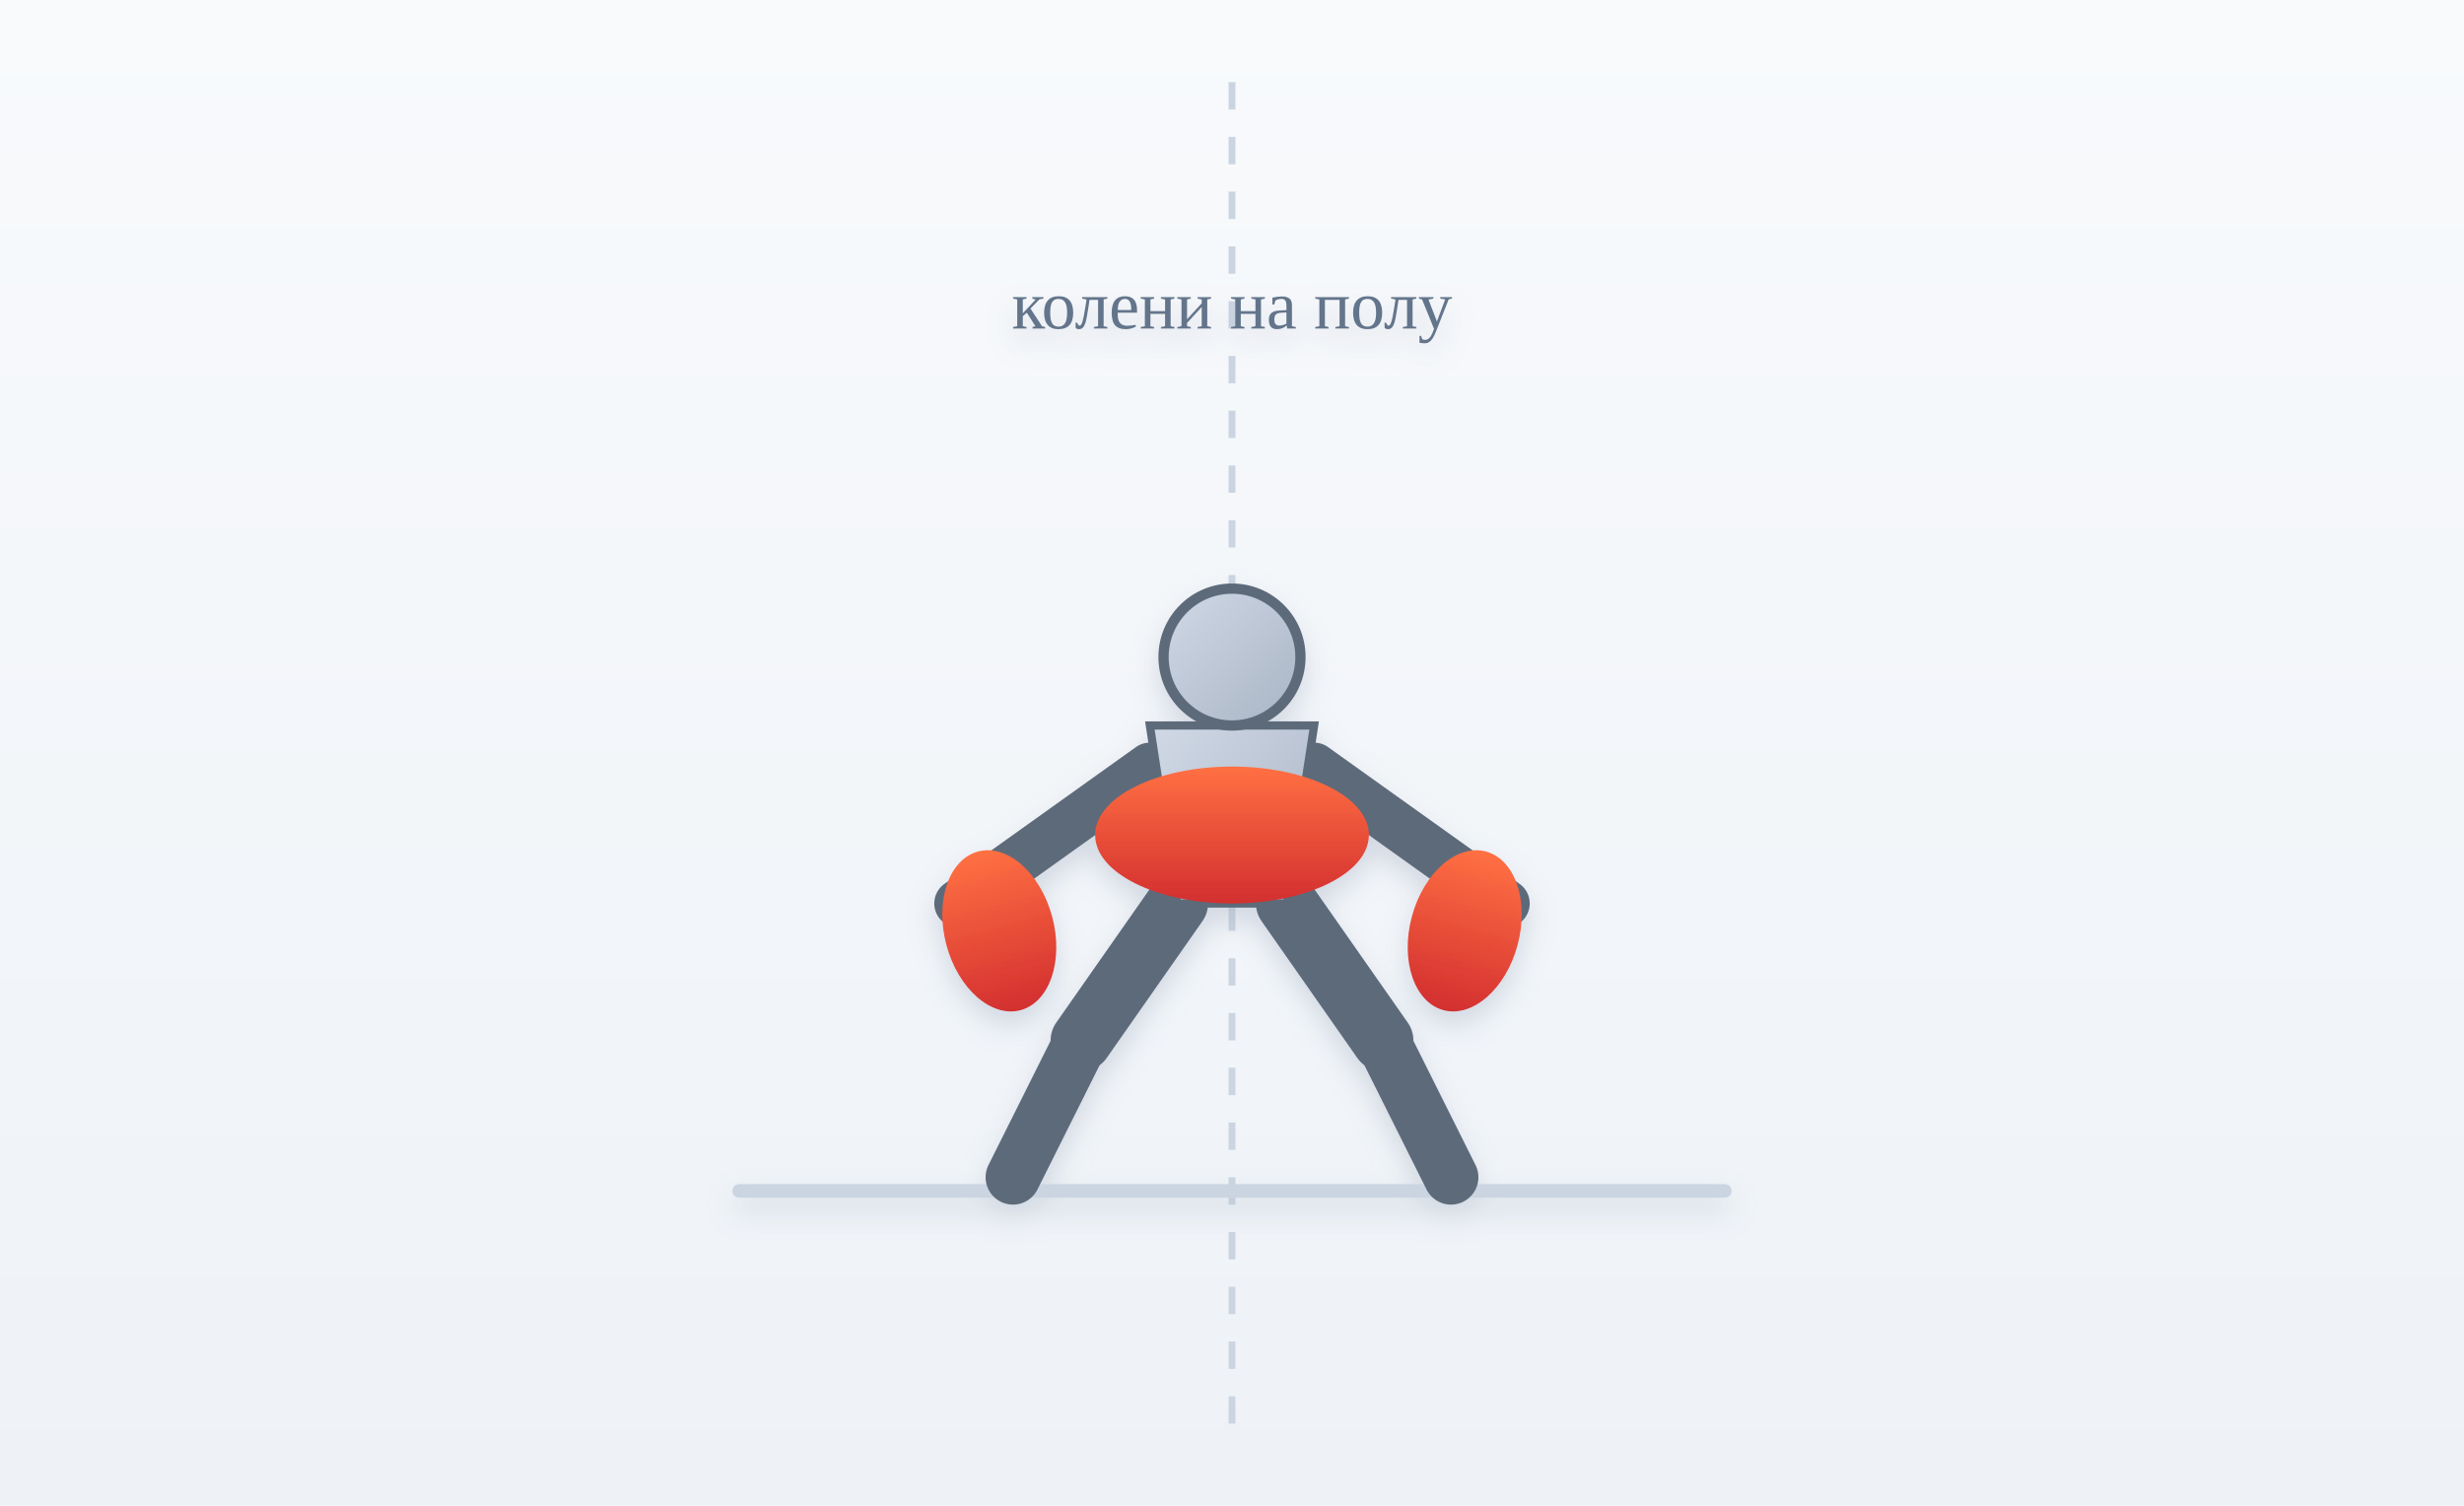
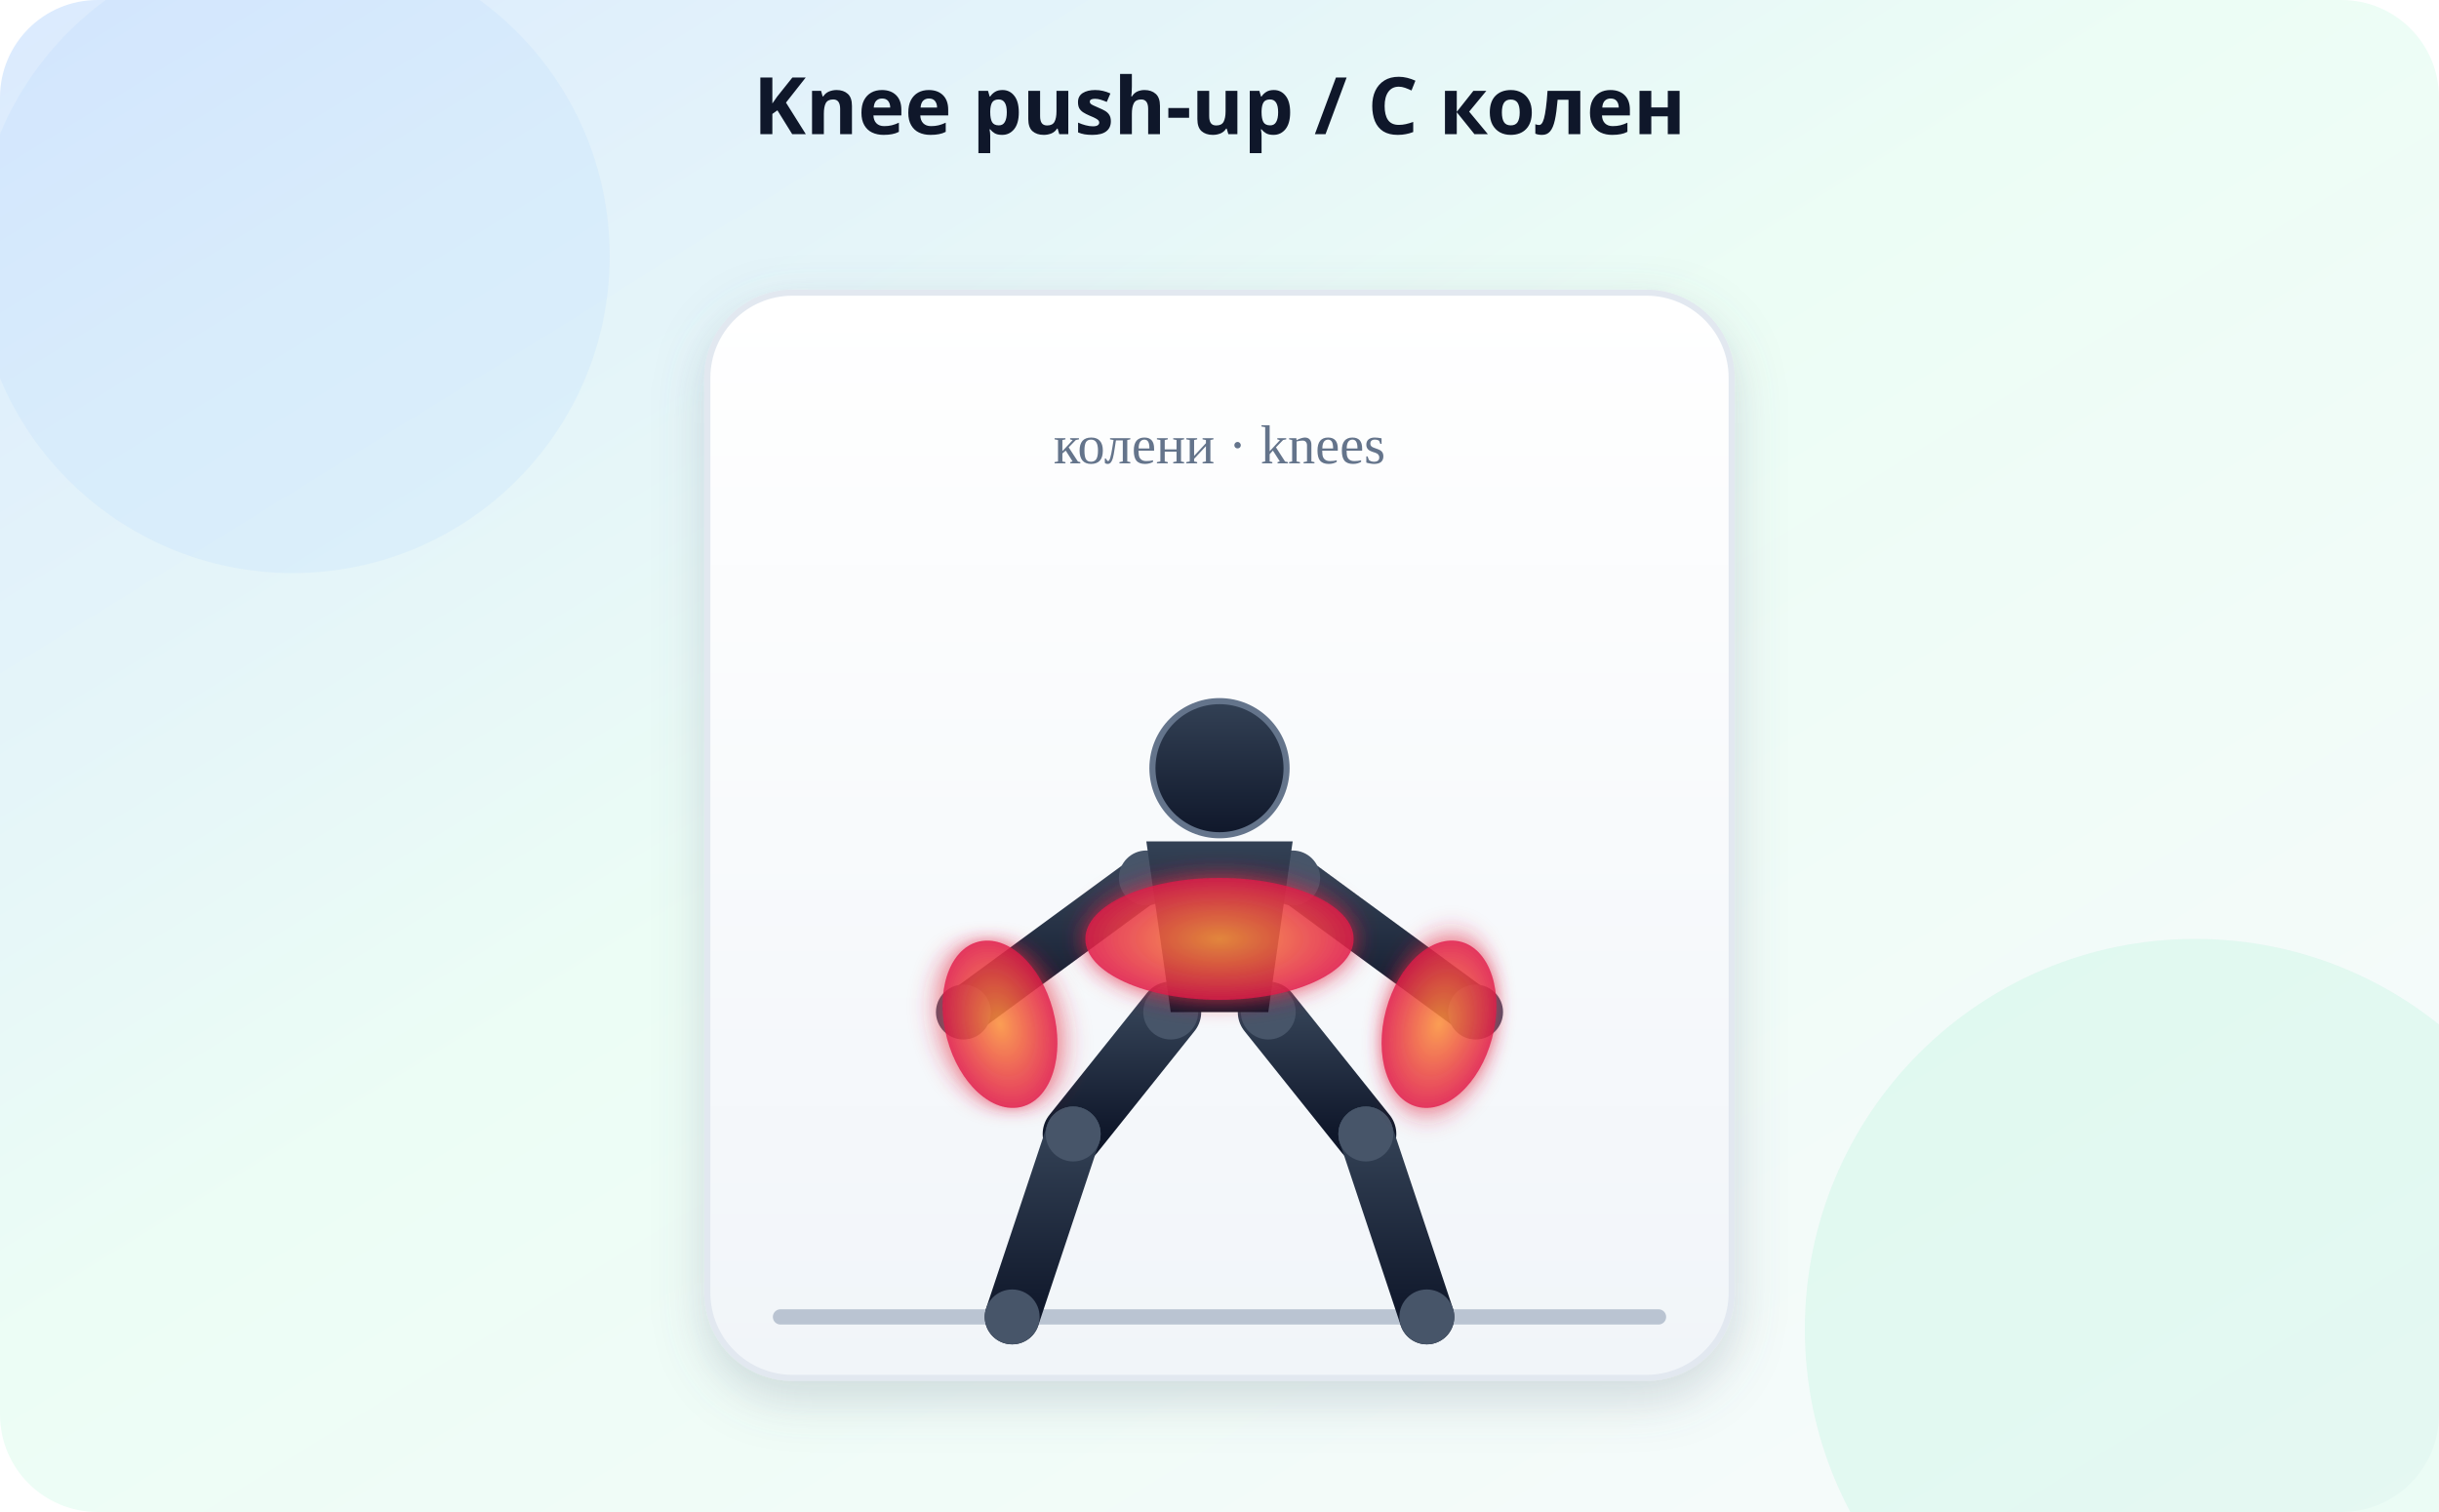
- <svg xmlns="http://www.w3.org/2000/svg" viewBox="0 0 360 220" role="img" aria-label="Knee push-up">
+ <svg xmlns="http://www.w3.org/2000/svg" viewBox="0 0 400 248" role="img" aria-label="Knee push-up / С колен">
  <defs>
-     <linearGradient id="bg" x1="0" y1="0" x2="0" y2="1">
-       <stop offset="0%" stop-color="#f8fafc" />
-       <stop offset="100%" stop-color="#eef2f7" />
+     <linearGradient id="knee-push-up-bg" x1="0" y1="0" x2="1" y2="1">
+       <stop offset="0%" stop-color="#dbeafe" />
+       <stop offset="45%" stop-color="#ecfdf5" />
+       <stop offset="100%" stop-color="#f8fafc" />
    </linearGradient>
-     <linearGradient id="skin" x1="0" y1="0" x2="1" y2="1">
-       <stop offset="0%" stop-color="#d1d9e6" />
-       <stop offset="100%" stop-color="#a8b4c4" />
+     <linearGradient id="knee-push-up-card" x1="0" y1="0" x2="0" y2="1">
+       <stop offset="0%" stop-color="#ffffff" />
+       <stop offset="100%" stop-color="#f1f5f9" />
    </linearGradient>
-     <linearGradient id="muscle" x1="0" y1="0" x2="0" y2="1">
-       <stop offset="0%" stop-color="#ff7043" />
-       <stop offset="100%" stop-color="#d32f2f" />
+     <linearGradient id="knee-push-up-body" x1="0" y1="0" x2="0" y2="1">
+       <stop offset="0%" stop-color="#334155" />
+       <stop offset="100%" stop-color="#0f172a" />
    </linearGradient>
-     <filter id="soft" x="-20%" y="-20%" width="140%" height="140%">
-       <feDropShadow dx="0" dy="2" stdDeviation="2" flood-color="#94a3b8" flood-opacity="0.35" />
+     <radialGradient id="knee-push-up-muscle" cx="50%" cy="50%" r="50%">
+       <stop offset="0%" stop-color="#fb923c" />
+       <stop offset="100%" stop-color="#e11d48" />
+     </radialGradient>
+     <filter id="knee-push-up-shadow" x="-25%" y="-25%" width="150%" height="150%">
+       <feDropShadow dx="0" dy="3" stdDeviation="4" flood-color="#64748b" flood-opacity="0.25" />
    </filter>
-     <marker id="arrow" markerWidth="8" markerHeight="8" refX="6" refY="3" orient="auto">
-       <path d="M0,0 L6,3 L0,6 Z" fill="#94a3b8" />
+     <filter id="knee-push-up-glow" x="-40%" y="-40%" width="180%" height="180%">
+       <feGaussianBlur stdDeviation="2" result="b" />
+       <feMerge>
+         <feMergeNode in="b" />
+         <feMergeNode in="SourceGraphic" />
+       </feMerge>
+     </filter>
+     <marker id="knee-push-up-arrow" markerWidth="7" markerHeight="7" refX="5" refY="3.5" orient="auto">
+       <path d="M0,0 L7,3.5 L0,7 Z" fill="#10b981" />
    </marker>
  </defs>
-   <rect width="360" height="220" fill="url(#bg)" />
-   <line x1="180" y1="12" x2="180" y2="208" stroke="#cbd5e1" stroke-width="1" stroke-dasharray="4 4" />
-   <g transform="translate(100, 24)" filter="url(#soft)">
-     <line x1="8" y1="150" x2="152" y2="150" stroke="#cbd5e1" stroke-width="2" stroke-linecap="round" />
-     <text x="80" y="24" text-anchor="middle" font-size="10" fill="#64748b">колени на полу</text>
-     <line x1="68" y1="88" x2="40" y2="108" stroke="#5d6b7a" stroke-width="7" stroke-linecap="round" />
-     <line x1="92" y1="88" x2="120" y2="108" stroke="#5d6b7a" stroke-width="7" stroke-linecap="round" />
-     <line x1="72" y1="108" x2="58" y2="128" stroke="#5d6b7a" stroke-width="9" stroke-linecap="round" />
-     <line x1="88" y1="108" x2="102" y2="128" stroke="#5d6b7a" stroke-width="9" stroke-linecap="round" />
-     <line x1="58" y1="128" x2="48" y2="148" stroke="#5d6b7a" stroke-width="8" stroke-linecap="round" />
-     <line x1="102" y1="128" x2="112" y2="148" stroke="#5d6b7a" stroke-width="8" stroke-linecap="round" />
-     <path d="M68 82 L72 108 L88 108 L92 82 Z" fill="url(#skin)" stroke="#5d6b7a" stroke-width="1.2" />
-     <circle cx="80" cy="72" r="10" fill="url(#skin)" stroke="#5d6b7a" stroke-width="1.5" />
-     <ellipse cx="80" cy="98" rx="20" ry="10" fill="url(#muscle)" transform="rotate(0 80 98)" />
-     <ellipse cx="46" cy="112" rx="8" ry="12" fill="url(#muscle)" transform="rotate(-15 46 112)" />
-     <ellipse cx="114" cy="112" rx="8" ry="12" fill="url(#muscle)" transform="rotate(15 114 112)" />
+   <rect width="400" height="248" fill="url(#knee-push-up-bg)" rx="16" />
+   <circle cx="48" cy="42" r="52" fill="#93c5fd" opacity="0.12" />
+   <circle cx="360" cy="218" r="64" fill="#6ee7b7" opacity="0.14" />
+   <text x="200" y="22" text-anchor="middle" font-family="system-ui,sans-serif" font-size="13" font-weight="700" fill="#0f172a">Knee push-up / С колен</text>
+   <g transform="translate(116, 48)">
+     <rect x="0" y="0" width="168" height="178" rx="14" fill="url(#knee-push-up-card)" filter="url(#knee-push-up-shadow)" stroke="#e2e8f0" stroke-width="1" />
+     <line x1="12" y1="168" x2="156" y2="168" stroke="#94a3b8" stroke-width="2.5" stroke-linecap="round" opacity="0.6" />
+     <text x="84" y="28" text-anchor="middle" font-size="9" fill="#64748b">колени · knees</text>
+     <line x1="72" y1="96" x2="42" y2="118" stroke="url(#knee-push-up-body)" stroke-width="8" stroke-linecap="round" />
+     <circle cx="72" cy="96" r="4.5" fill="#475569" />
+     <circle cx="42" cy="118" r="4.5" fill="#475569" />
+     <line x1="96" y1="96" x2="126" y2="118" stroke="url(#knee-push-up-body)" stroke-width="8" stroke-linecap="round" />
+     <circle cx="96" cy="96" r="4.5" fill="#475569" />
+     <circle cx="126" cy="118" r="4.5" fill="#475569" />
+     <line x1="76" y1="118" x2="60" y2="138" stroke="url(#knee-push-up-body)" stroke-width="10" stroke-linecap="round" />
+     <circle cx="76" cy="118" r="4.5" fill="#475569" />
+     <circle cx="60" cy="138" r="4.5" fill="#475569" />
+     <line x1="92" y1="118" x2="108" y2="138" stroke="url(#knee-push-up-body)" stroke-width="10" stroke-linecap="round" />
+     <circle cx="92" cy="118" r="4.5" fill="#475569" />
+     <circle cx="108" cy="138" r="4.5" fill="#475569" />
+     <line x1="60" y1="138" x2="50" y2="168" stroke="url(#knee-push-up-body)" stroke-width="9" stroke-linecap="round" />
+     <circle cx="60" cy="138" r="4.5" fill="#475569" />
+     <circle cx="50" cy="168" r="4.5" fill="#475569" />
+     <line x1="108" y1="138" x2="118" y2="168" stroke="url(#knee-push-up-body)" stroke-width="9" stroke-linecap="round" />
+     <circle cx="108" cy="138" r="4.5" fill="#475569" />
+     <circle cx="118" cy="168" r="4.5" fill="#475569" />
+     <path d="M72 90 L76 118 L92 118 L96 90 Z" fill="url(#knee-push-up-body)" />
+     <circle cx="84" cy="78" r="11" fill="url(#knee-push-up-body)" stroke="#64748b" stroke-width="1" />
+     <ellipse cx="84" cy="106" rx="22" ry="10" fill="url(#knee-push-up-muscle)" opacity="0.88" filter="url(#knee-push-up-glow)" transform="rotate(0 84 106)" />
+     <ellipse cx="48" cy="120" rx="9" ry="14" fill="url(#knee-push-up-muscle)" opacity="0.88" filter="url(#knee-push-up-glow)" transform="rotate(-15 48 120)" />
+     <ellipse cx="120" cy="120" rx="9" ry="14" fill="url(#knee-push-up-muscle)" opacity="0.88" filter="url(#knee-push-up-glow)" transform="rotate(15 120 120)" />
  </g>
</svg>
